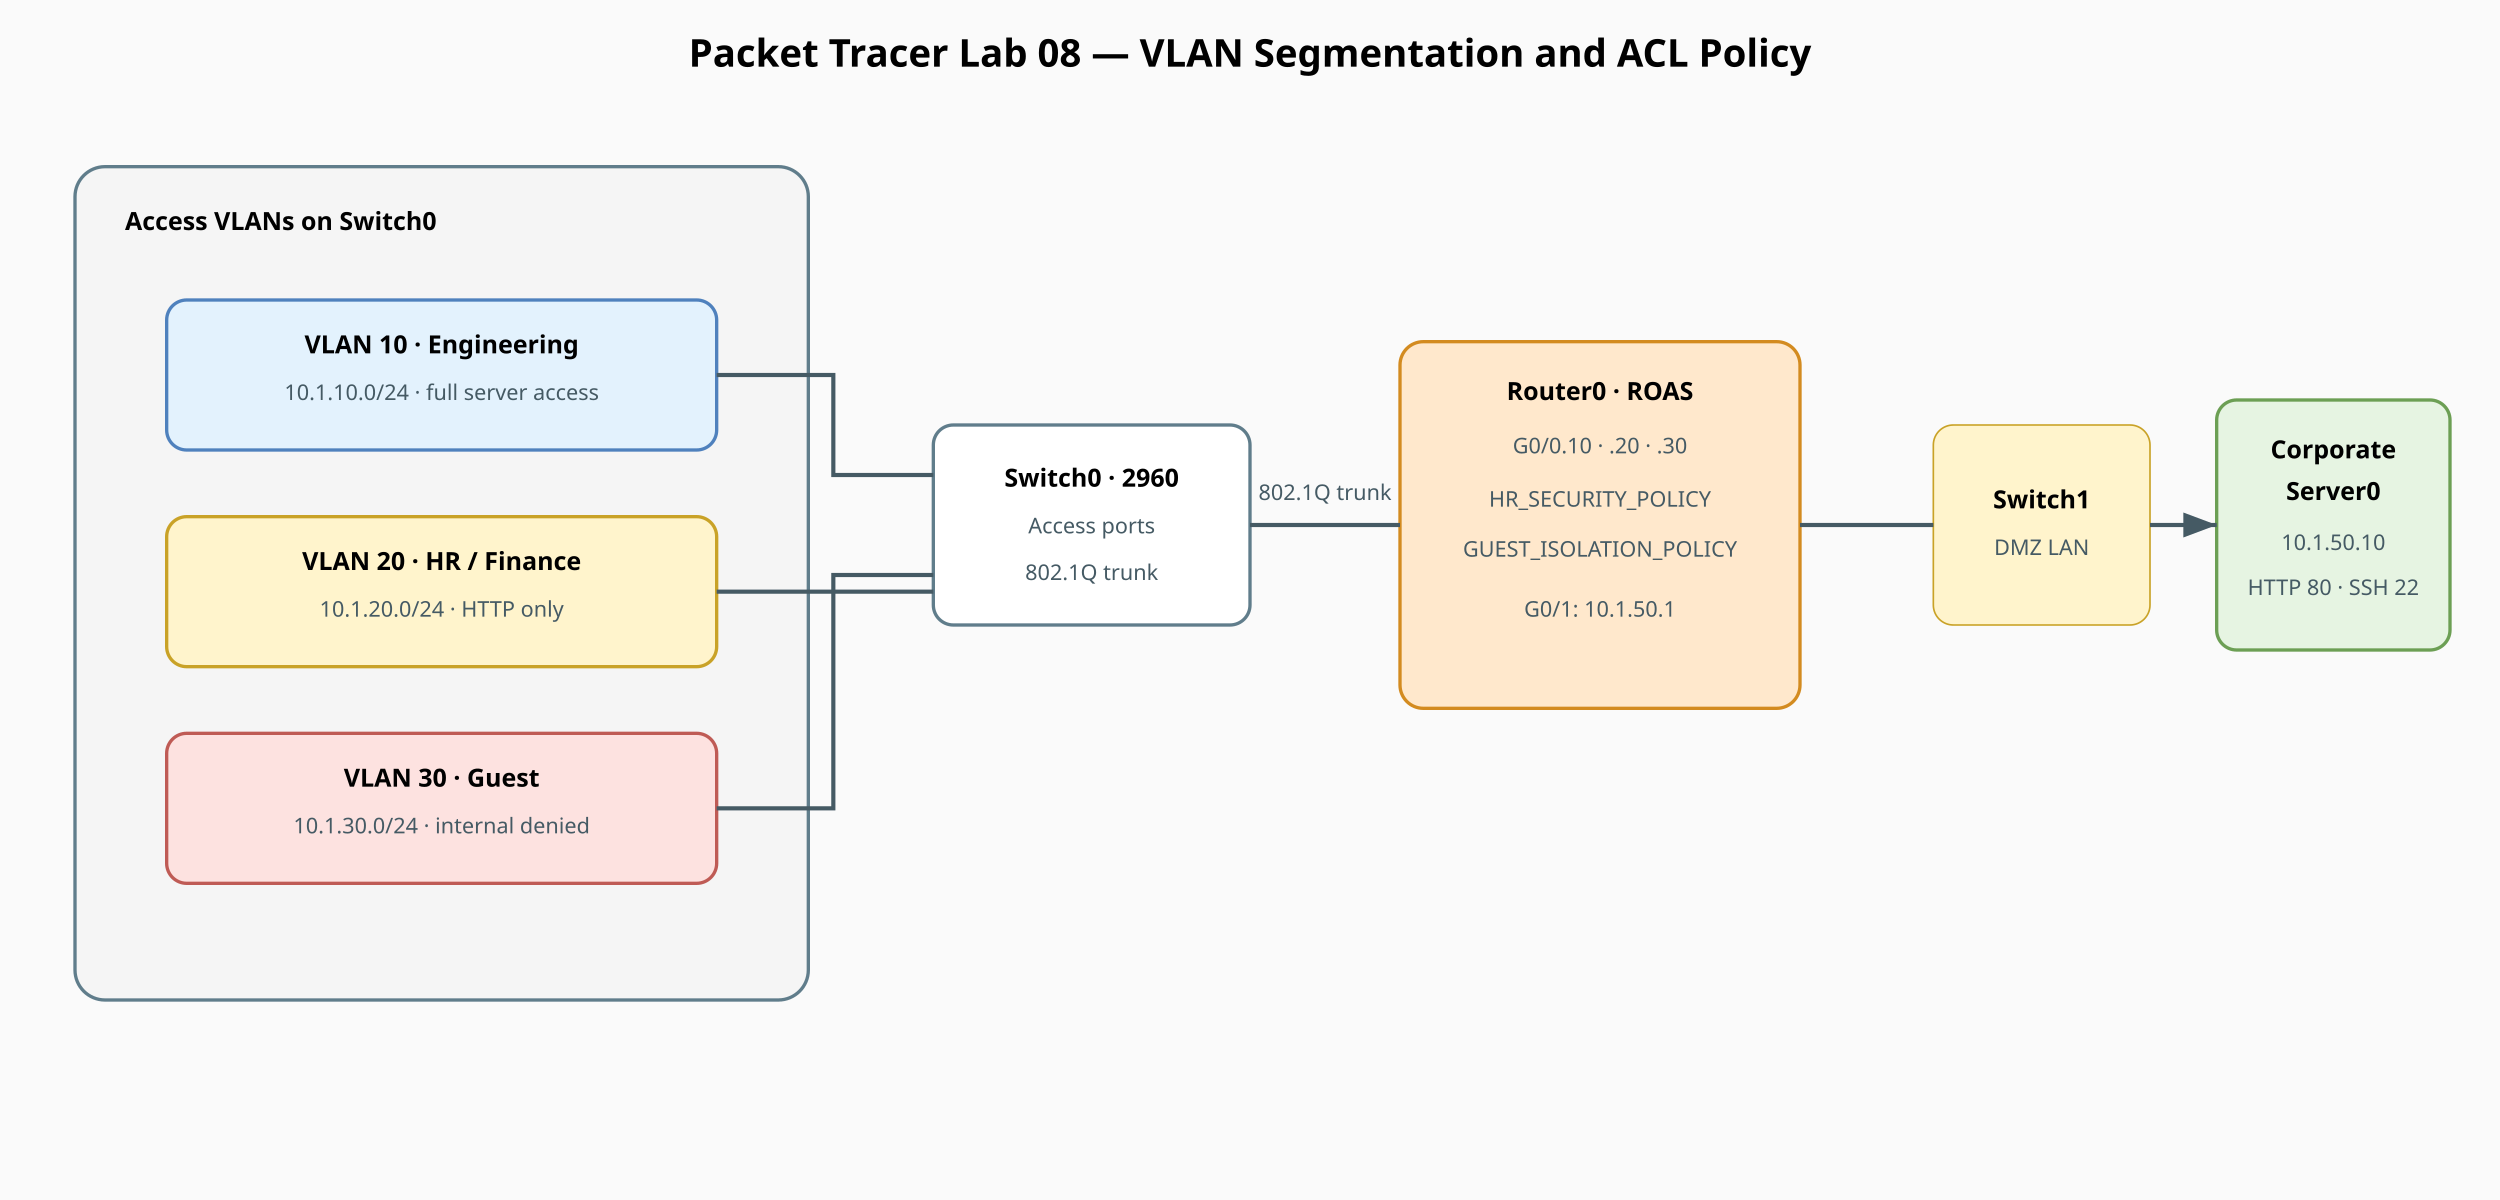
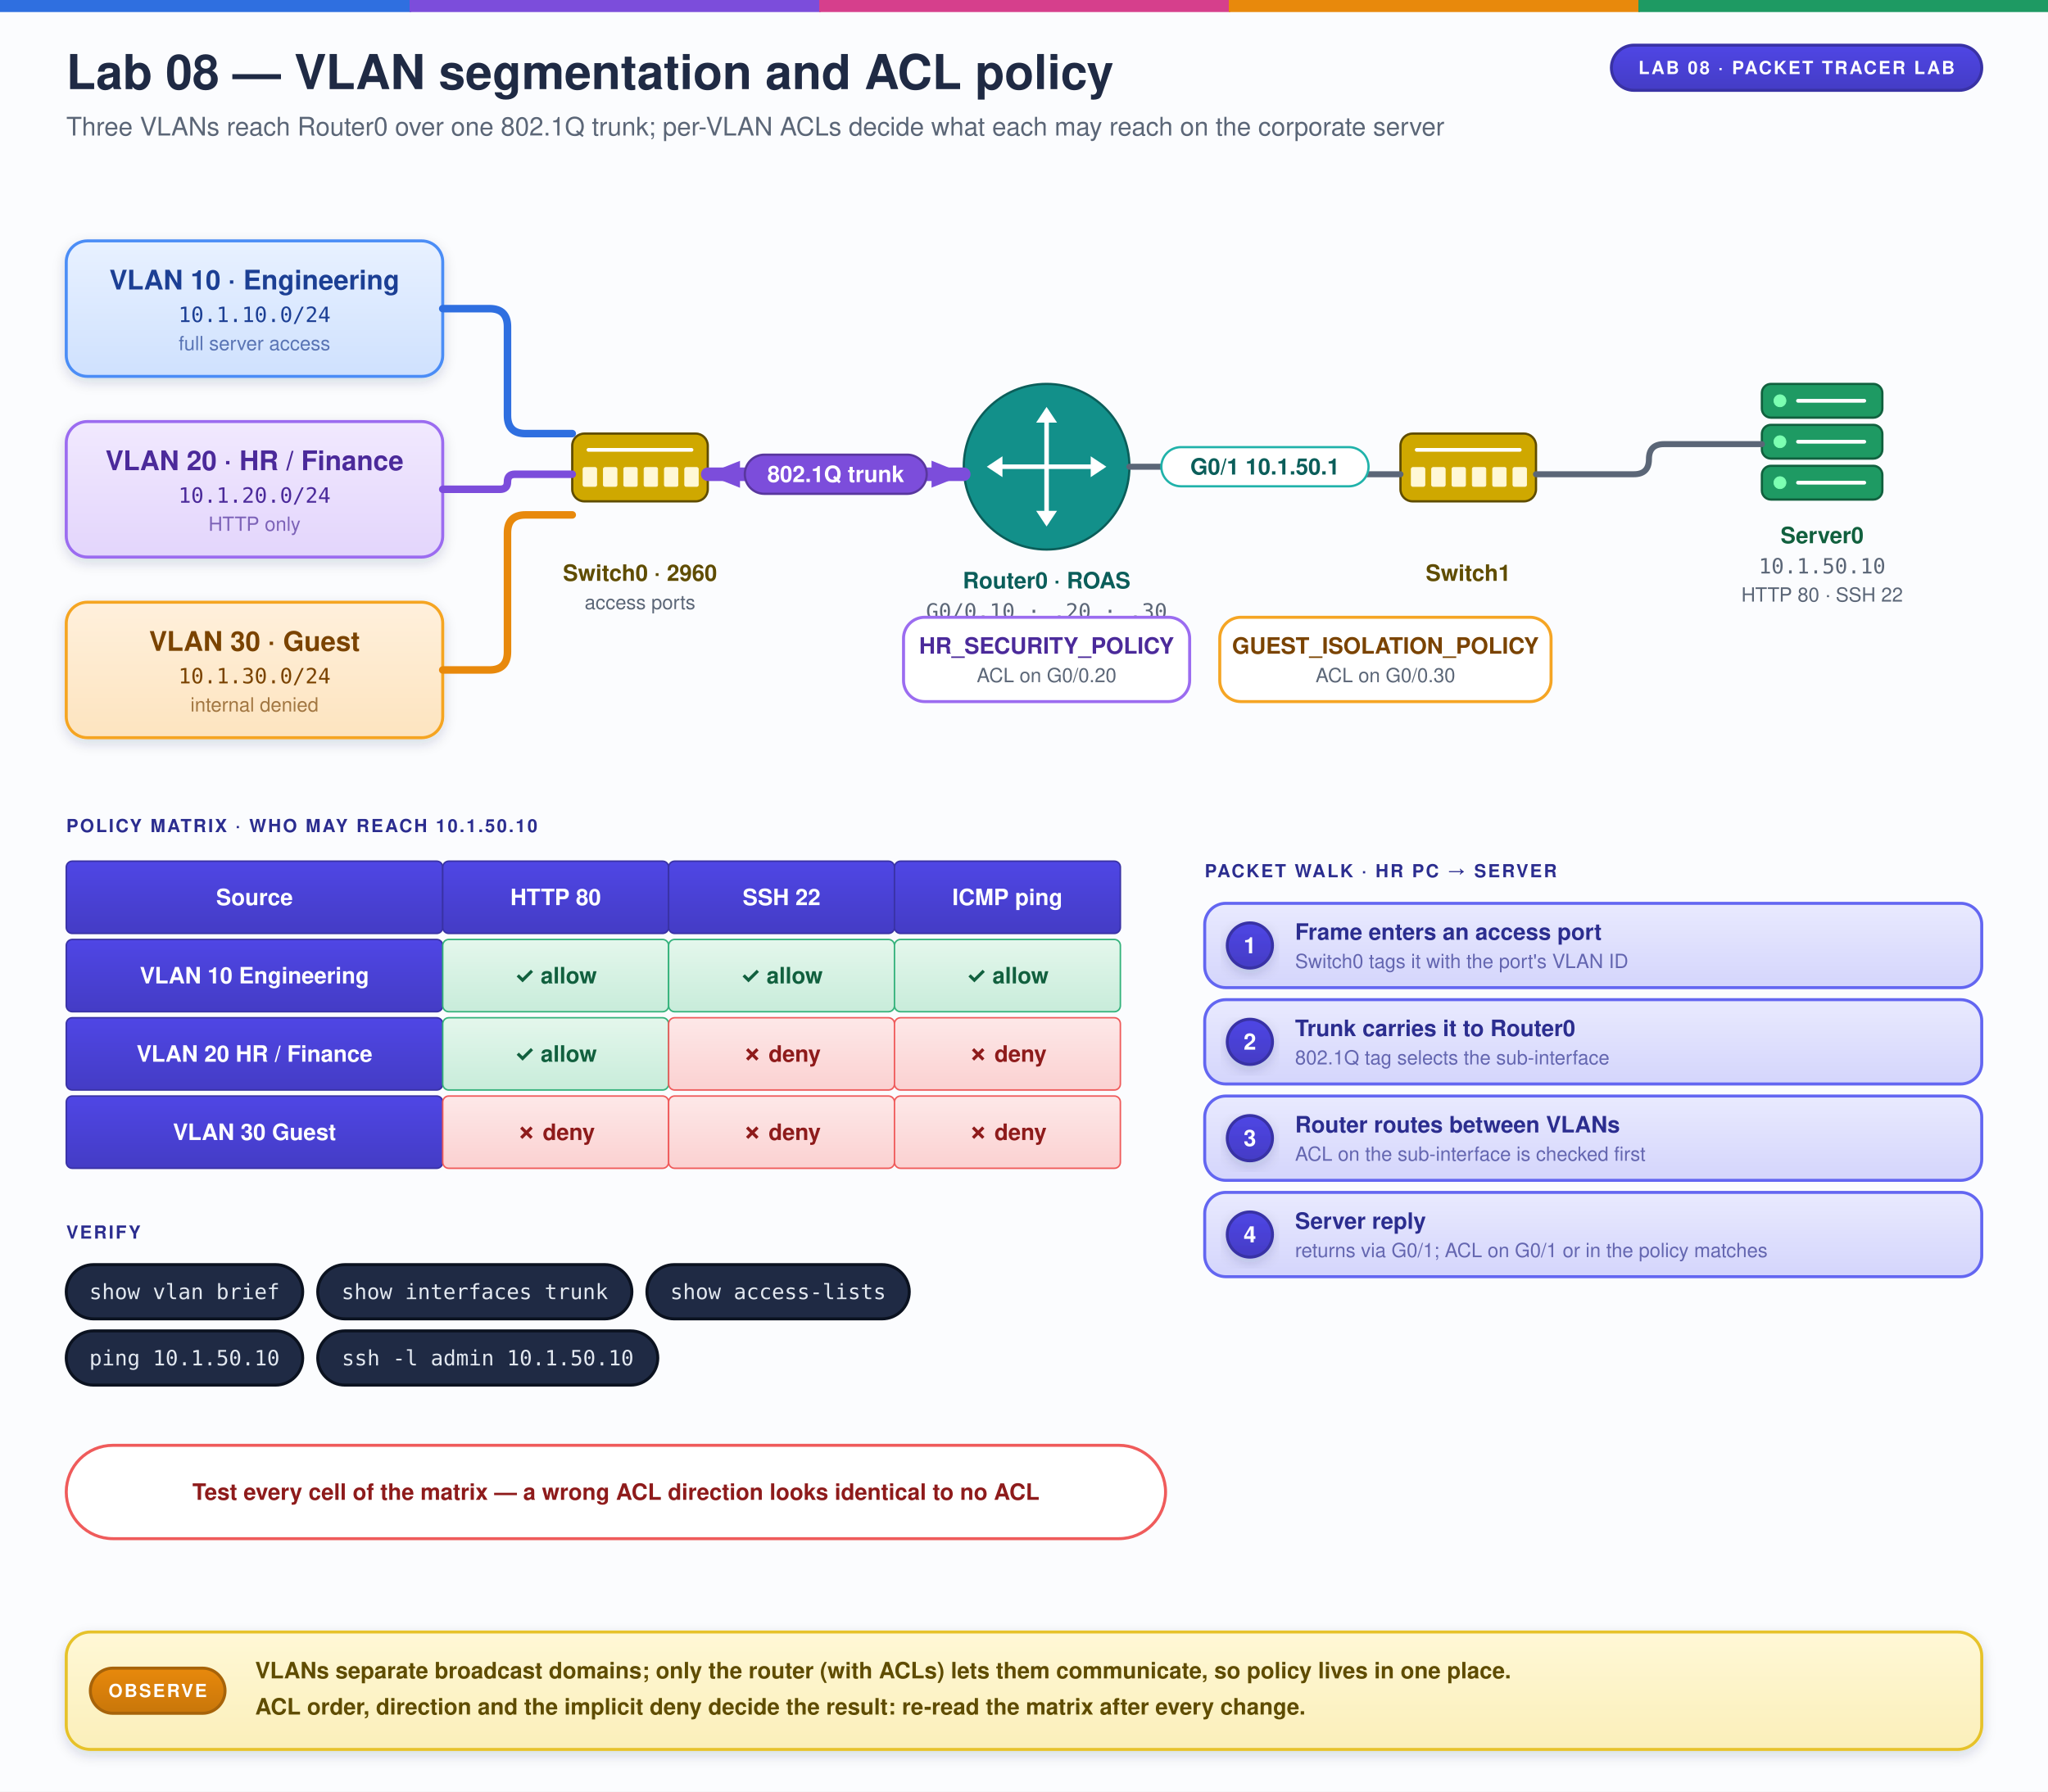
- <svg xmlns="http://www.w3.org/2000/svg" width="1500" height="720" viewBox="0 0 1500 720">
+ <svg xmlns="http://www.w3.org/2000/svg" width="1360" height="1190" viewBox="0 0 1360 1190" role="img" aria-labelledby="t d">
  <defs>
-     <marker id="a" markerWidth="9" markerHeight="9" refX="8" refY="3" orient="auto">
-       <path d="M0 0v6l8-3z" fill="#455a64" />
+     <filter id="sh" x="-15%" y="-15%" width="130%" height="140%">
+       <feDropShadow dx="0" dy="3" stdDeviation="4" flood-color="#1B2A4A" flood-opacity="0.16" />
+     </filter>
+     <linearGradient id="g0" x1="0" y1="0" x2="0" y2="1">
+       <stop offset="0" stop-color="#4F46E5" />
+       <stop offset="1" stop-color="#443CC5" />
+     </linearGradient>
+     <linearGradient id="g1" x1="0" y1="0" x2="0" y2="1">
+       <stop offset="0" stop-color="#E8F1FF" />
+       <stop offset="1" stop-color="#CFE1FE" />
+     </linearGradient>
+     <linearGradient id="g2" x1="0" y1="0" x2="0" y2="1">
+       <stop offset="0" stop-color="#F1E9FE" />
+       <stop offset="1" stop-color="#E3D5FC" />
+     </linearGradient>
+     <linearGradient id="g3" x1="0" y1="0" x2="0" y2="1">
+       <stop offset="0" stop-color="#FFF0DC" />
+       <stop offset="1" stop-color="#FDE4BF" />
+     </linearGradient>
+     <linearGradient id="g4" x1="0" y1="0" x2="0" y2="1">
+       <stop offset="0" stop-color="#CFA800" />
+       <stop offset="1" stop-color="#CFA800" />
+     </linearGradient>
+     <linearGradient id="g5" x1="0" y1="0" x2="0" y2="1">
+       <stop offset="0" stop-color="#FFF8D6" />
+       <stop offset="1" stop-color="#FFF8D6" />
+     </linearGradient>
+     <linearGradient id="g6" x1="0" y1="0" x2="0" y2="1">
+       <stop offset="0" stop-color="#12908A" />
+       <stop offset="1" stop-color="#12908A" />
+     </linearGradient>
+     <linearGradient id="g7" x1="0" y1="0" x2="0" y2="1">
+       <stop offset="0" stop-color="#1E9A63" />
+       <stop offset="1" stop-color="#1E9A63" />
+     </linearGradient>
+     <linearGradient id="g8" x1="0" y1="0" x2="0" y2="1">
+       <stop offset="0" stop-color="#7CFFB2" />
+       <stop offset="1" stop-color="#7CFFB2" />
+     </linearGradient>
+     <marker id="m0" markerWidth="22.4" markerHeight="17.9" refX="21.4" refY="9.0" orient="auto-start-reverse" markerUnits="userSpaceOnUse">
+       <path d="M0,0 L22.4,9.0 L0,17.9 z" fill="#7C4DDB" />
    </marker>
-     <style>.t{font:700 23px system-ui}.h{font:700 15px system-ui}.p{font:13px system-ui;fill:#455a64}.e{stroke:#455a64;stroke-width:2.5;fill:none;marker-end:url(#a)}</style>
+     <linearGradient id="g9" x1="0" y1="0" x2="0" y2="1">
+       <stop offset="0" stop-color="#7C4DDB" />
+       <stop offset="1" stop-color="#7C4DDB" />
+     </linearGradient>
+     <linearGradient id="g10" x1="0" y1="0" x2="0" y2="1">
+       <stop offset="0" stop-color="#FFFFFF" />
+       <stop offset="1" stop-color="#FFFFFF" />
+     </linearGradient>
+     <linearGradient id="g11" x1="0" y1="0" x2="0" y2="1">
+       <stop offset="0" stop-color="#E4F7EC" />
+       <stop offset="1" stop-color="#C8ECDA" />
+     </linearGradient>
+     <linearGradient id="g12" x1="0" y1="0" x2="0" y2="1">
+       <stop offset="0" stop-color="#FDE8E8" />
+       <stop offset="1" stop-color="#FBD1D1" />
+     </linearGradient>
+     <linearGradient id="g13" x1="0" y1="0" x2="0" y2="1">
+       <stop offset="0" stop-color="#E9EAFE" />
+       <stop offset="1" stop-color="#D4D5FC" />
+     </linearGradient>
+     <linearGradient id="g14" x1="0" y1="0" x2="0" y2="1">
+       <stop offset="0" stop-color="#1F2A44" />
+       <stop offset="1" stop-color="#1F2A44" />
+     </linearGradient>
+     <linearGradient id="g15" x1="0" y1="0" x2="0" y2="1">
+       <stop offset="0" stop-color="#FFF8D6" />
+       <stop offset="1" stop-color="#FBEFBA" />
+     </linearGradient>
+     <linearGradient id="g16" x1="0" y1="0" x2="0" y2="1">
+       <stop offset="0" stop-color="#E8890C" />
+       <stop offset="1" stop-color="#C8760A" />
+     </linearGradient>
  </defs>
-   <rect width="1500" height="720" fill="#fafafa" />
-   <text x="750" y="40" text-anchor="middle" class="t">Packet Tracer Lab 08 — VLAN Segmentation and ACL Policy</text>
-   <rect x="45" y="100" width="440" height="500" rx="18" fill="#f5f5f5" stroke="#607d8b" stroke-width="2" />
-   <text x="75" y="138" class="h">Access VLANs on Switch0</text>
-   <rect x="100" y="180" width="330" height="90" rx="12" fill="#e3f2fd" stroke="#4f81bd" stroke-width="2" />
-   <text x="265" y="212" text-anchor="middle" class="h">VLAN 10 · Engineering</text>
-   <text x="265" y="240" text-anchor="middle" class="p">10.1.10.0/24 · full server access</text>
-   <rect x="100" y="310" width="330" height="90" rx="12" fill="#fff4cc" stroke="#c9a227" stroke-width="2" />
-   <text x="265" y="342" text-anchor="middle" class="h">VLAN 20 · HR / Finance</text>
-   <text x="265" y="370" text-anchor="middle" class="p">10.1.20.0/24 · HTTP only</text>
-   <rect x="100" y="440" width="330" height="90" rx="12" fill="#fde2e0" stroke="#bf5b55" stroke-width="2" />
-   <text x="265" y="472" text-anchor="middle" class="h">VLAN 30 · Guest</text>
-   <text x="265" y="500" text-anchor="middle" class="p">10.1.30.0/24 · internal denied</text>
-   <rect x="560" y="255" width="190" height="120" rx="12" fill="#fff" stroke="#607d8b" stroke-width="2" />
-   <text x="655" y="292" text-anchor="middle" class="h">Switch0 · 2960</text>
-   <text x="655" y="320" text-anchor="middle" class="p">Access ports</text>
-   <text x="655" y="348" text-anchor="middle" class="p">802.1Q trunk</text>
-   <rect x="840" y="205" width="240" height="220" rx="14" fill="#ffe8cc" stroke="#d38b20" stroke-width="2" />
-   <text x="960" y="240" text-anchor="middle" class="h">Router0 · ROAS</text>
-   <text x="960" y="272" text-anchor="middle" class="p">G0/0.10 · .20 · .30</text>
-   <text x="960" y="304" text-anchor="middle" class="p">HR_SECURITY_POLICY</text>
-   <text x="960" y="334" text-anchor="middle" class="p">GUEST_ISOLATION_POLICY</text>
-   <text x="960" y="370" text-anchor="middle" class="p">G0/1: 10.1.50.1</text>
-   <rect x="1160" y="255" width="130" height="120" rx="12" fill="#fff4cc" stroke="#c9a227" />
-   <text x="1225" y="305" text-anchor="middle" class="h">Switch1</text>
-   <text x="1225" y="333" text-anchor="middle" class="p">DMZ LAN</text>
-   <rect x="1330" y="240" width="140" height="150" rx="12" fill="#e6f4e2" stroke="#6c9f54" stroke-width="2" />
-   <text x="1400" y="275" text-anchor="middle" class="h">Corporate</text>
-   <text x="1400" y="300" text-anchor="middle" class="h">Server0</text>
-   <text x="1400" y="330" text-anchor="middle" class="p">10.1.50.10</text>
-   <text x="1400" y="357" text-anchor="middle" class="p">HTTP 80 · SSH 22</text>
-   <path d="M430 225H500V285H560M430 355H560M430 485H500V345H560M750 315H840M1080 315H1160M1290 315H1330" class="e" />
-   <text x="795" y="300" text-anchor="middle" class="p">802.1Q trunk</text>
+   <rect width="1360" height="1190" fill="#FBFCFE" />
+   <rect x="0.0" y="0" width="273.0" height="8" fill="#2F6FE0" />
+   <rect x="272.0" y="0" width="273.0" height="8" fill="#7C4DDB" />
+   <rect x="544.0" y="0" width="273.0" height="8" fill="#D63F8C" />
+   <rect x="816.0" y="0" width="273.0" height="8" fill="#E8890C" />
+   <rect x="1088.0" y="0" width="273.0" height="8" fill="#1E9A63" />
+   <text x="44" y="59.2" text-anchor="start" font-family="system-ui,-apple-system,'Segoe UI',Helvetica,Arial,sans-serif" font-size="32" font-weight="700" fill="#1F2A44">Lab 08 — VLAN segmentation and ACL policy</text>
+   <text x="44" y="90.0" text-anchor="start" font-family="system-ui,-apple-system,'Segoe UI',Helvetica,Arial,sans-serif" font-size="17" font-weight="400" fill="#5B6677">Three VLANs reach Router0 over one 802.1Q trunk; per-VLAN ACLs decide what each may reach on the corporate server</text>
+   <rect x="1070.08" y="30" width="245.92" height="30" rx="15.0" fill="url(#g0)" stroke="#3932A5" stroke-width="2" />
+   <text x="1193.04" y="49.2" text-anchor="middle" font-family="system-ui,-apple-system,'Segoe UI',Helvetica,Arial,sans-serif" font-size="12" font-weight="700" fill="#FFFFFF" letter-spacing="1.2">LAB 08 · PACKET TRACER LAB</text>
+   <rect x="44" y="160" width="250" height="90" rx="14" fill="url(#g1)" stroke="#4C8DF6" stroke-width="2" filter="url(#sh)" />
+   <text x="169.0" y="192.3" text-anchor="middle" font-family="system-ui,-apple-system,'Segoe UI',Helvetica,Arial,sans-serif" font-size="18" font-weight="700" fill="#1C3F94">VLAN 10 · Engineering</text>
+   <text x="169.0" y="213.9" text-anchor="middle" font-family="ui-monospace,SFMono-Regular,Menlo,Consolas,monospace" font-size="14" font-weight="500" fill="#1C3F94">10.1.10.0/24</text>
+   <text x="169.0" y="232.6" text-anchor="middle" font-family="system-ui,-apple-system,'Segoe UI',Helvetica,Arial,sans-serif" font-size="13" font-weight="400" fill="#5974B4">full server access</text>
+   <rect x="44" y="280" width="250" height="90" rx="14" fill="url(#g2)" stroke="#9B6CF0" stroke-width="2" filter="url(#sh)" />
+   <text x="169.0" y="312.3" text-anchor="middle" font-family="system-ui,-apple-system,'Segoe UI',Helvetica,Arial,sans-serif" font-size="18" font-weight="700" fill="#4B2A9A">VLAN 20 · HR / Finance</text>
+   <text x="169.0" y="333.9" text-anchor="middle" font-family="ui-monospace,SFMono-Regular,Menlo,Consolas,monospace" font-size="14" font-weight="500" fill="#4B2A9A">10.1.20.0/24</text>
+   <text x="169.0" y="352.6" text-anchor="middle" font-family="system-ui,-apple-system,'Segoe UI',Helvetica,Arial,sans-serif" font-size="13" font-weight="400" fill="#7D63B8">HTTP only</text>
+   <rect x="44" y="400" width="250" height="90" rx="14" fill="url(#g3)" stroke="#F5A524" stroke-width="2" filter="url(#sh)" />
+   <text x="169.0" y="432.3" text-anchor="middle" font-family="system-ui,-apple-system,'Segoe UI',Helvetica,Arial,sans-serif" font-size="18" font-weight="700" fill="#7A4300">VLAN 30 · Guest</text>
+   <text x="169.0" y="453.9" text-anchor="middle" font-family="ui-monospace,SFMono-Regular,Menlo,Consolas,monospace" font-size="14" font-weight="500" fill="#7A4300">10.1.30.0/24</text>
+   <text x="169.0" y="472.6" text-anchor="middle" font-family="system-ui,-apple-system,'Segoe UI',Helvetica,Arial,sans-serif" font-size="13" font-weight="400" fill="#A27742">internal denied</text>
+   <rect x="380" y="288.0" width="90" height="45.0" rx="8" fill="url(#g4)" stroke="#5F4C00" stroke-width="1.5" />
+   <rect x="387.2" y="310.5" width="9.0" height="12.6" rx="1" fill="url(#g5)" stroke="#FFF8D6" stroke-width="0.5" />
+   <rect x="400.7" y="310.5" width="9.0" height="12.6" rx="1" fill="url(#g5)" stroke="#FFF8D6" stroke-width="0.5" />
+   <rect x="414.2" y="310.5" width="9.0" height="12.6" rx="1" fill="url(#g5)" stroke="#FFF8D6" stroke-width="0.5" />
+   <rect x="427.7" y="310.5" width="9.0" height="12.6" rx="1" fill="url(#g5)" stroke="#FFF8D6" stroke-width="0.5" />
+   <rect x="441.2" y="310.5" width="9.0" height="12.6" rx="1" fill="url(#g5)" stroke="#FFF8D6" stroke-width="0.5" />
+   <rect x="454.7" y="310.5" width="9.0" height="12.6" rx="1" fill="url(#g5)" stroke="#FFF8D6" stroke-width="0.5" />
+   <path d="M390.8,298.8 L459.2,298.8" fill="none" stroke="#FFFFFF" stroke-width="2.5" stroke-linecap="round" stroke-linejoin="round" />
+   <text x="425.0" y="385.8" text-anchor="middle" font-family="system-ui,-apple-system,'Segoe UI',Helvetica,Arial,sans-serif" font-size="15" font-weight="700" fill="#5F4C00">Switch0 · 2960</text>
+   <text x="425.0" y="404.6" text-anchor="middle" font-family="system-ui,-apple-system,'Segoe UI',Helvetica,Arial,sans-serif" font-size="13" font-weight="400" fill="#5B6677">access ports</text>
+   <ellipse cx="695.0" cy="310.0" rx="55.0" ry="55.0" fill="url(#g6)" stroke="#0B5E5A" stroke-width="1.5" />
+   <path d="M658.2,310.0 L731.8,310.0" fill="none" stroke="#FFFFFF" stroke-width="3" stroke-linecap="round" stroke-linejoin="round" />
+   <path d="M695.0,273.2 L695.0,346.8" fill="none" stroke="#FFFFFF" stroke-width="3" stroke-linecap="round" stroke-linejoin="round" />
+   <polygon points="733.8,310.0 724.8,304.0 724.8,316.0" fill="#FFFFFF" stroke="#FFFFFF" />
+   <polygon points="656.2,310.0 665.2,316.0 665.2,304.0" fill="#FFFFFF" stroke="#FFFFFF" />
+   <polygon points="695.0,271.2 701.0,280.2 689.0,280.2" fill="#FFFFFF" stroke="#FFFFFF" />
+   <polygon points="695.0,348.8 689.0,339.8 701.0,339.8" fill="#FFFFFF" stroke="#FFFFFF" />
+   <text x="695.0" y="390.8" text-anchor="middle" font-family="system-ui,-apple-system,'Segoe UI',Helvetica,Arial,sans-serif" font-size="15" font-weight="700" fill="#0B5E5A">Router0 · ROAS</text>
+   <text x="695.0" y="410.9" text-anchor="middle" font-family="ui-monospace,SFMono-Regular,Menlo,Consolas,monospace" font-size="14" font-weight="500" fill="#5B6677">G0/0.10 · .20 · .30</text>
+   <rect x="930" y="288.0" width="90" height="45.0" rx="8" fill="url(#g4)" stroke="#5F4C00" stroke-width="1.5" />
+   <rect x="937.2" y="310.5" width="9.0" height="12.6" rx="1" fill="url(#g5)" stroke="#FFF8D6" stroke-width="0.5" />
+   <rect x="950.7" y="310.5" width="9.0" height="12.6" rx="1" fill="url(#g5)" stroke="#FFF8D6" stroke-width="0.5" />
+   <rect x="964.2" y="310.5" width="9.0" height="12.6" rx="1" fill="url(#g5)" stroke="#FFF8D6" stroke-width="0.5" />
+   <rect x="977.7" y="310.5" width="9.0" height="12.6" rx="1" fill="url(#g5)" stroke="#FFF8D6" stroke-width="0.5" />
+   <rect x="991.2" y="310.5" width="9.0" height="12.6" rx="1" fill="url(#g5)" stroke="#FFF8D6" stroke-width="0.5" />
+   <rect x="1004.7" y="310.5" width="9.0" height="12.6" rx="1" fill="url(#g5)" stroke="#FFF8D6" stroke-width="0.5" />
+   <path d="M940.8,298.8 L1009.2,298.8" fill="none" stroke="#FFFFFF" stroke-width="2.5" stroke-linecap="round" stroke-linejoin="round" />
+   <text x="975.0" y="385.8" text-anchor="middle" font-family="system-ui,-apple-system,'Segoe UI',Helvetica,Arial,sans-serif" font-size="15" font-weight="700" fill="#5F4C00">Switch1</text>
+   <rect x="1170" y="255.0" width="80" height="22.4" rx="6" fill="url(#g7)" stroke="#11603E" stroke-width="1.5" />
+   <ellipse cx="1182.0" cy="266.2" rx="4.0" ry="4.0" fill="url(#g8)" stroke="#7CFFB2" stroke-width="0.5" />
+   <path d="M1194.0,266.2 L1238.0,266.2" fill="none" stroke="#FFFFFF" stroke-width="2.5" stroke-linecap="round" stroke-linejoin="round" />
+   <rect x="1170" y="282.2" width="80" height="22.4" rx="6" fill="url(#g7)" stroke="#11603E" stroke-width="1.5" />
+   <ellipse cx="1182.0" cy="293.4" rx="4.0" ry="4.0" fill="url(#g8)" stroke="#7CFFB2" stroke-width="0.5" />
+   <path d="M1194.0,293.4 L1238.0,293.4" fill="none" stroke="#FFFFFF" stroke-width="2.5" stroke-linecap="round" stroke-linejoin="round" />
+   <rect x="1170" y="309.4" width="80" height="22.4" rx="6" fill="url(#g7)" stroke="#11603E" stroke-width="1.5" />
+   <ellipse cx="1182.0" cy="320.6" rx="4.0" ry="4.0" fill="url(#g8)" stroke="#7CFFB2" stroke-width="0.5" />
+   <path d="M1194.0,320.6 L1238.0,320.6" fill="none" stroke="#FFFFFF" stroke-width="2.5" stroke-linecap="round" stroke-linejoin="round" />
+   <text x="1210.0" y="360.8" text-anchor="middle" font-family="system-ui,-apple-system,'Segoe UI',Helvetica,Arial,sans-serif" font-size="15" font-weight="700" fill="#11603E">Server0</text>
+   <text x="1210.0" y="380.9" text-anchor="middle" font-family="ui-monospace,SFMono-Regular,Menlo,Consolas,monospace" font-size="14" font-weight="500" fill="#5B6677">10.1.50.10</text>
+   <text x="1210.0" y="399.6" text-anchor="middle" font-family="system-ui,-apple-system,'Segoe UI',Helvetica,Arial,sans-serif" font-size="13" font-weight="400" fill="#5B6677">HTTP 80 · SSH 22</text>
+   <path d="M294.0,205.0 L325.0,205.0 Q337.0,205.0 337.0,217.0 L337.0,276.0 Q337.0,288.0 349.0,288.0 L380.0,288.0" fill="none" stroke="#2F6FE0" stroke-width="5" stroke-linecap="round" stroke-linejoin="round" />
+   <path d="M294.0,325.0 L332.0,325.0 Q337.0,325.0 337.0,320.0 L337.0,320.0 Q337.0,315.0 342.0,315.0 L380.0,315.0" fill="none" stroke="#7C4DDB" stroke-width="5" stroke-linecap="round" stroke-linejoin="round" />
+   <path d="M294.0,445.0 L325.0,445.0 Q337.0,445.0 337.0,433.0 L337.0,354.0 Q337.0,342.0 349.0,342.0 L380.0,342.0" fill="none" stroke="#E8890C" stroke-width="5" stroke-linecap="round" stroke-linejoin="round" />
+   <path d="M470.0,315.0 L640.0,315.0" fill="none" stroke="#7C4DDB" stroke-width="9" stroke-linecap="round" stroke-linejoin="round" marker-end="url(#m0)" marker-start="url(#m0)" />
+   <rect x="494.6" y="302.0" width="120.8" height="26" rx="13.0" fill="url(#g9)" stroke="#59379E" stroke-width="1.5" />
+   <text x="555.0" y="320.2" text-anchor="middle" font-family="system-ui,-apple-system,'Segoe UI',Helvetica,Arial,sans-serif" font-size="15" font-weight="700" fill="#FFFFFF">802.1Q trunk</text>
+   <path d="M750.0,310.0 L837.5,310.0 Q840.0,310.0 840.0,312.5 L840.0,312.5 Q840.0,315.0 842.5,315.0 L930.0,315.0" fill="none" stroke="#5B6677" stroke-width="4" stroke-linecap="round" stroke-linejoin="round" />
+   <path d="M1020.0,315.0 L1085.0,315.0 Q1095.0,315.0 1095.0,305.0 L1095.0,305.0 Q1095.0,295.0 1105.0,295.0 L1170.0,295.0" fill="none" stroke="#5B6677" stroke-width="4" stroke-linecap="round" stroke-linejoin="round" />
+   <rect x="771.2" y="297.0" width="137.6" height="26" rx="13.0" fill="url(#g10)" stroke="#20B2AA" stroke-width="1.5" />
+   <text x="840.0" y="315.2" text-anchor="middle" font-family="system-ui,-apple-system,'Segoe UI',Helvetica,Arial,sans-serif" font-size="15" font-weight="700" fill="#0B5E5A">G0/1 10.1.50.1</text>
+   <rect x="600" y="410" width="190" height="56" rx="14" fill="url(#g10)" stroke="#9B6CF0" stroke-width="2" />
+   <text x="695.0" y="434.2" text-anchor="middle" font-family="system-ui,-apple-system,'Segoe UI',Helvetica,Arial,sans-serif" font-size="15" font-weight="700" fill="#4B2A9A">HR_SECURITY_POLICY</text>
+   <text x="695.0" y="453.1" text-anchor="middle" font-family="system-ui,-apple-system,'Segoe UI',Helvetica,Arial,sans-serif" font-size="13" font-weight="400" fill="#5B6677">ACL on G0/0.20</text>
+   <rect x="810" y="410" width="220" height="56" rx="14" fill="url(#g10)" stroke="#F5A524" stroke-width="2" />
+   <text x="920.0" y="434.2" text-anchor="middle" font-family="system-ui,-apple-system,'Segoe UI',Helvetica,Arial,sans-serif" font-size="15" font-weight="700" fill="#7A4300">GUEST_ISOLATION_POLICY</text>
+   <text x="920.0" y="453.1" text-anchor="middle" font-family="system-ui,-apple-system,'Segoe UI',Helvetica,Arial,sans-serif" font-size="13" font-weight="400" fill="#5B6677">ACL on G0/0.30</text>
+   <text x="44" y="552.7" text-anchor="start" font-family="system-ui,-apple-system,'Segoe UI',Helvetica,Arial,sans-serif" font-size="12" font-weight="700" fill="#2B2D8F" letter-spacing="1.2">POLICY MATRIX · WHO MAY REACH 10.1.50.10</text>
+   <rect x="44" y="572" width="250" height="48" rx="4" fill="url(#g0)" stroke="#3932A5" stroke-width="1" />
+   <text x="169.0" y="601.2" text-anchor="middle" font-family="system-ui,-apple-system,'Segoe UI',Helvetica,Arial,sans-serif" font-size="15" font-weight="700" fill="#FFFFFF">Source</text>
+   <rect x="294" y="572" width="150" height="48" rx="4" fill="url(#g0)" stroke="#3932A5" stroke-width="1" />
+   <text x="369.0" y="601.2" text-anchor="middle" font-family="system-ui,-apple-system,'Segoe UI',Helvetica,Arial,sans-serif" font-size="15" font-weight="700" fill="#FFFFFF">HTTP 80</text>
+   <rect x="444" y="572" width="150" height="48" rx="4" fill="url(#g0)" stroke="#3932A5" stroke-width="1" />
+   <text x="519.0" y="601.2" text-anchor="middle" font-family="system-ui,-apple-system,'Segoe UI',Helvetica,Arial,sans-serif" font-size="15" font-weight="700" fill="#FFFFFF">SSH 22</text>
+   <rect x="594" y="572" width="150" height="48" rx="4" fill="url(#g0)" stroke="#3932A5" stroke-width="1" />
+   <text x="669.0" y="601.2" text-anchor="middle" font-family="system-ui,-apple-system,'Segoe UI',Helvetica,Arial,sans-serif" font-size="15" font-weight="700" fill="#FFFFFF">ICMP ping</text>
+   <rect x="44" y="624" width="250" height="48" rx="4" fill="url(#g0)" stroke="#3932A5" stroke-width="1" />
+   <text x="169.0" y="653.2" text-anchor="middle" font-family="system-ui,-apple-system,'Segoe UI',Helvetica,Arial,sans-serif" font-size="15" font-weight="700" fill="#FFFFFF">VLAN 10 Engineering</text>
+   <rect x="294" y="624" width="150" height="48" rx="4" fill="url(#g11)" stroke="#34B27B" stroke-width="1" />
+   <text x="369.0" y="653.2" text-anchor="middle" font-family="system-ui,-apple-system,'Segoe UI',Helvetica,Arial,sans-serif" font-size="15" font-weight="700" fill="#11603E">✓ allow</text>
+   <rect x="444" y="624" width="150" height="48" rx="4" fill="url(#g11)" stroke="#34B27B" stroke-width="1" />
+   <text x="519.0" y="653.2" text-anchor="middle" font-family="system-ui,-apple-system,'Segoe UI',Helvetica,Arial,sans-serif" font-size="15" font-weight="700" fill="#11603E">✓ allow</text>
+   <rect x="594" y="624" width="150" height="48" rx="4" fill="url(#g11)" stroke="#34B27B" stroke-width="1" />
+   <text x="669.0" y="653.2" text-anchor="middle" font-family="system-ui,-apple-system,'Segoe UI',Helvetica,Arial,sans-serif" font-size="15" font-weight="700" fill="#11603E">✓ allow</text>
+   <rect x="44" y="676" width="250" height="48" rx="4" fill="url(#g0)" stroke="#3932A5" stroke-width="1" />
+   <text x="169.0" y="705.2" text-anchor="middle" font-family="system-ui,-apple-system,'Segoe UI',Helvetica,Arial,sans-serif" font-size="15" font-weight="700" fill="#FFFFFF">VLAN 20 HR / Finance</text>
+   <rect x="294" y="676" width="150" height="48" rx="4" fill="url(#g11)" stroke="#34B27B" stroke-width="1" />
+   <text x="369.0" y="705.2" text-anchor="middle" font-family="system-ui,-apple-system,'Segoe UI',Helvetica,Arial,sans-serif" font-size="15" font-weight="700" fill="#11603E">✓ allow</text>
+   <rect x="444" y="676" width="150" height="48" rx="4" fill="url(#g12)" stroke="#EF5B5B" stroke-width="1" />
+   <text x="519.0" y="705.2" text-anchor="middle" font-family="system-ui,-apple-system,'Segoe UI',Helvetica,Arial,sans-serif" font-size="15" font-weight="700" fill="#8E1B1B">✗ deny</text>
+   <rect x="594" y="676" width="150" height="48" rx="4" fill="url(#g12)" stroke="#EF5B5B" stroke-width="1" />
+   <text x="669.0" y="705.2" text-anchor="middle" font-family="system-ui,-apple-system,'Segoe UI',Helvetica,Arial,sans-serif" font-size="15" font-weight="700" fill="#8E1B1B">✗ deny</text>
+   <rect x="44" y="728" width="250" height="48" rx="4" fill="url(#g0)" stroke="#3932A5" stroke-width="1" />
+   <text x="169.0" y="757.2" text-anchor="middle" font-family="system-ui,-apple-system,'Segoe UI',Helvetica,Arial,sans-serif" font-size="15" font-weight="700" fill="#FFFFFF">VLAN 30 Guest</text>
+   <rect x="294" y="728" width="150" height="48" rx="4" fill="url(#g12)" stroke="#EF5B5B" stroke-width="1" />
+   <text x="369.0" y="757.2" text-anchor="middle" font-family="system-ui,-apple-system,'Segoe UI',Helvetica,Arial,sans-serif" font-size="15" font-weight="700" fill="#8E1B1B">✗ deny</text>
+   <rect x="444" y="728" width="150" height="48" rx="4" fill="url(#g12)" stroke="#EF5B5B" stroke-width="1" />
+   <text x="519.0" y="757.2" text-anchor="middle" font-family="system-ui,-apple-system,'Segoe UI',Helvetica,Arial,sans-serif" font-size="15" font-weight="700" fill="#8E1B1B">✗ deny</text>
+   <rect x="594" y="728" width="150" height="48" rx="4" fill="url(#g12)" stroke="#EF5B5B" stroke-width="1" />
+   <text x="669.0" y="757.2" text-anchor="middle" font-family="system-ui,-apple-system,'Segoe UI',Helvetica,Arial,sans-serif" font-size="15" font-weight="700" fill="#8E1B1B">✗ deny</text>
+   <text x="800" y="582.7" text-anchor="start" font-family="system-ui,-apple-system,'Segoe UI',Helvetica,Arial,sans-serif" font-size="12" font-weight="700" fill="#2B2D8F" letter-spacing="1.2">PACKET WALK · HR PC → SERVER</text>
+   <rect x="800" y="600" width="516" height="56" rx="14" fill="url(#g13)" stroke="#6366F1" stroke-width="2" />
+   <text x="860" y="624.2" text-anchor="start" font-family="system-ui,-apple-system,'Segoe UI',Helvetica,Arial,sans-serif" font-size="15" font-weight="700" fill="#2B2D8F">Frame enters an access port</text>
+   <text x="860" y="643.0" text-anchor="start" font-family="system-ui,-apple-system,'Segoe UI',Helvetica,Arial,sans-serif" font-size="13" font-weight="400" fill="#6466B0">Switch0 tags it with the port's VLAN ID</text>
+   <ellipse cx="830.0" cy="628.0" rx="15.0" ry="15.0" fill="url(#g0)" stroke="#3932A5" stroke-width="2" filter="url(#sh)" />
+   <text x="830.0" y="633.2" text-anchor="middle" font-family="system-ui,-apple-system,'Segoe UI',Helvetica,Arial,sans-serif" font-size="15" font-weight="700" fill="#FFFFFF">1</text>
+   <rect x="800" y="664" width="516" height="56" rx="14" fill="url(#g13)" stroke="#6366F1" stroke-width="2" />
+   <text x="860" y="688.2" text-anchor="start" font-family="system-ui,-apple-system,'Segoe UI',Helvetica,Arial,sans-serif" font-size="15" font-weight="700" fill="#2B2D8F">Trunk carries it to Router0</text>
+   <text x="860" y="707.0" text-anchor="start" font-family="system-ui,-apple-system,'Segoe UI',Helvetica,Arial,sans-serif" font-size="13" font-weight="400" fill="#6466B0">802.1Q tag selects the sub-interface</text>
+   <ellipse cx="830.0" cy="692.0" rx="15.0" ry="15.0" fill="url(#g0)" stroke="#3932A5" stroke-width="2" filter="url(#sh)" />
+   <text x="830.0" y="697.2" text-anchor="middle" font-family="system-ui,-apple-system,'Segoe UI',Helvetica,Arial,sans-serif" font-size="15" font-weight="700" fill="#FFFFFF">2</text>
+   <rect x="800" y="728" width="516" height="56" rx="14" fill="url(#g13)" stroke="#6366F1" stroke-width="2" />
+   <text x="860" y="752.2" text-anchor="start" font-family="system-ui,-apple-system,'Segoe UI',Helvetica,Arial,sans-serif" font-size="15" font-weight="700" fill="#2B2D8F">Router routes between VLANs</text>
+   <text x="860" y="771.0" text-anchor="start" font-family="system-ui,-apple-system,'Segoe UI',Helvetica,Arial,sans-serif" font-size="13" font-weight="400" fill="#6466B0">ACL on the sub-interface is checked first</text>
+   <ellipse cx="830.0" cy="756.0" rx="15.0" ry="15.0" fill="url(#g0)" stroke="#3932A5" stroke-width="2" filter="url(#sh)" />
+   <text x="830.0" y="761.2" text-anchor="middle" font-family="system-ui,-apple-system,'Segoe UI',Helvetica,Arial,sans-serif" font-size="15" font-weight="700" fill="#FFFFFF">3</text>
+   <rect x="800" y="792" width="516" height="56" rx="14" fill="url(#g13)" stroke="#6366F1" stroke-width="2" />
+   <text x="860" y="816.2" text-anchor="start" font-family="system-ui,-apple-system,'Segoe UI',Helvetica,Arial,sans-serif" font-size="15" font-weight="700" fill="#2B2D8F">Server reply</text>
+   <text x="860" y="835.0" text-anchor="start" font-family="system-ui,-apple-system,'Segoe UI',Helvetica,Arial,sans-serif" font-size="13" font-weight="400" fill="#6466B0">returns via G0/1; ACL on G0/1 or in the policy matches</text>
+   <ellipse cx="830.0" cy="820.0" rx="15.0" ry="15.0" fill="url(#g0)" stroke="#3932A5" stroke-width="2" filter="url(#sh)" />
+   <text x="830.0" y="825.2" text-anchor="middle" font-family="system-ui,-apple-system,'Segoe UI',Helvetica,Arial,sans-serif" font-size="15" font-weight="700" fill="#FFFFFF">4</text>
+   <text x="44" y="822.7" text-anchor="start" font-family="system-ui,-apple-system,'Segoe UI',Helvetica,Arial,sans-serif" font-size="12" font-weight="700" fill="#2B2D8F" letter-spacing="1.2">VERIFY</text>
+   <rect x="44" y="840" width="157.0" height="36" rx="18.0" fill="url(#g14)" stroke="#0B1220" stroke-width="2" />
+   <text x="122.5" y="862.9" text-anchor="middle" font-family="ui-monospace,SFMono-Regular,Menlo,Consolas,monospace" font-size="14" font-weight="500" fill="#E2E8F0">show vlan brief</text>
+   <rect x="211.0" y="840" width="208.6" height="36" rx="18.0" fill="url(#g14)" stroke="#0B1220" stroke-width="2" />
+   <text x="315.3" y="862.9" text-anchor="middle" font-family="ui-monospace,SFMono-Regular,Menlo,Consolas,monospace" font-size="14" font-weight="500" fill="#E2E8F0">show interfaces trunk</text>
+   <rect x="429.6" y="840" width="174.2" height="36" rx="18.0" fill="url(#g14)" stroke="#0B1220" stroke-width="2" />
+   <text x="516.7" y="862.9" text-anchor="middle" font-family="ui-monospace,SFMono-Regular,Menlo,Consolas,monospace" font-size="14" font-weight="500" fill="#E2E8F0">show access-lists</text>
+   <rect x="44" y="884" width="157.0" height="36" rx="18.0" fill="url(#g14)" stroke="#0B1220" stroke-width="2" />
+   <text x="122.5" y="906.9" text-anchor="middle" font-family="ui-monospace,SFMono-Regular,Menlo,Consolas,monospace" font-size="14" font-weight="500" fill="#E2E8F0">ping 10.1.50.10</text>
+   <rect x="211.0" y="884" width="225.8" height="36" rx="18.0" fill="url(#g14)" stroke="#0B1220" stroke-width="2" />
+   <text x="323.9" y="906.9" text-anchor="middle" font-family="ui-monospace,SFMono-Regular,Menlo,Consolas,monospace" font-size="14" font-weight="500" fill="#E2E8F0">ssh -l admin 10.1.50.10</text>
+   <rect x="44" y="960" width="730" height="62" rx="31.0" fill="url(#g10)" stroke="#EF5B5B" stroke-width="2" />
+   <text x="409.0" y="996.2" text-anchor="middle" font-family="system-ui,-apple-system,'Segoe UI',Helvetica,Arial,sans-serif" font-size="15" font-weight="700" fill="#8E1B1B">Test every cell of the matrix — a wrong ACL direction looks identical to no ACL</text>
+   <rect x="44" y="1084" width="1272" height="78" rx="16" fill="url(#g15)" stroke="#E6C229" stroke-width="2" filter="url(#sh)" />
+   <rect x="60" y="1108.0" width="89.44" height="30" rx="15.0" fill="url(#g16)" stroke="#A76309" stroke-width="2" />
+   <text x="104.72" y="1127.2" text-anchor="middle" font-family="system-ui,-apple-system,'Segoe UI',Helvetica,Arial,sans-serif" font-size="12" font-weight="700" fill="#FFFFFF" letter-spacing="1.2">OBSERVE</text>
+   <text x="169.44" y="1114.8" text-anchor="start" font-family="system-ui,-apple-system,'Segoe UI',Helvetica,Arial,sans-serif" font-size="15" font-weight="700" fill="#5F4C00">VLANs separate broadcast domains; only the router (with ACLs) lets them communicate, so policy lives in one place.</text>
+   <text x="169.44" y="1138.8" text-anchor="start" font-family="system-ui,-apple-system,'Segoe UI',Helvetica,Arial,sans-serif" font-size="15" font-weight="700" fill="#5F4C00">ACL order, direction and the implicit deny decide the result: re-read the matrix after every change.</text>
</svg>
